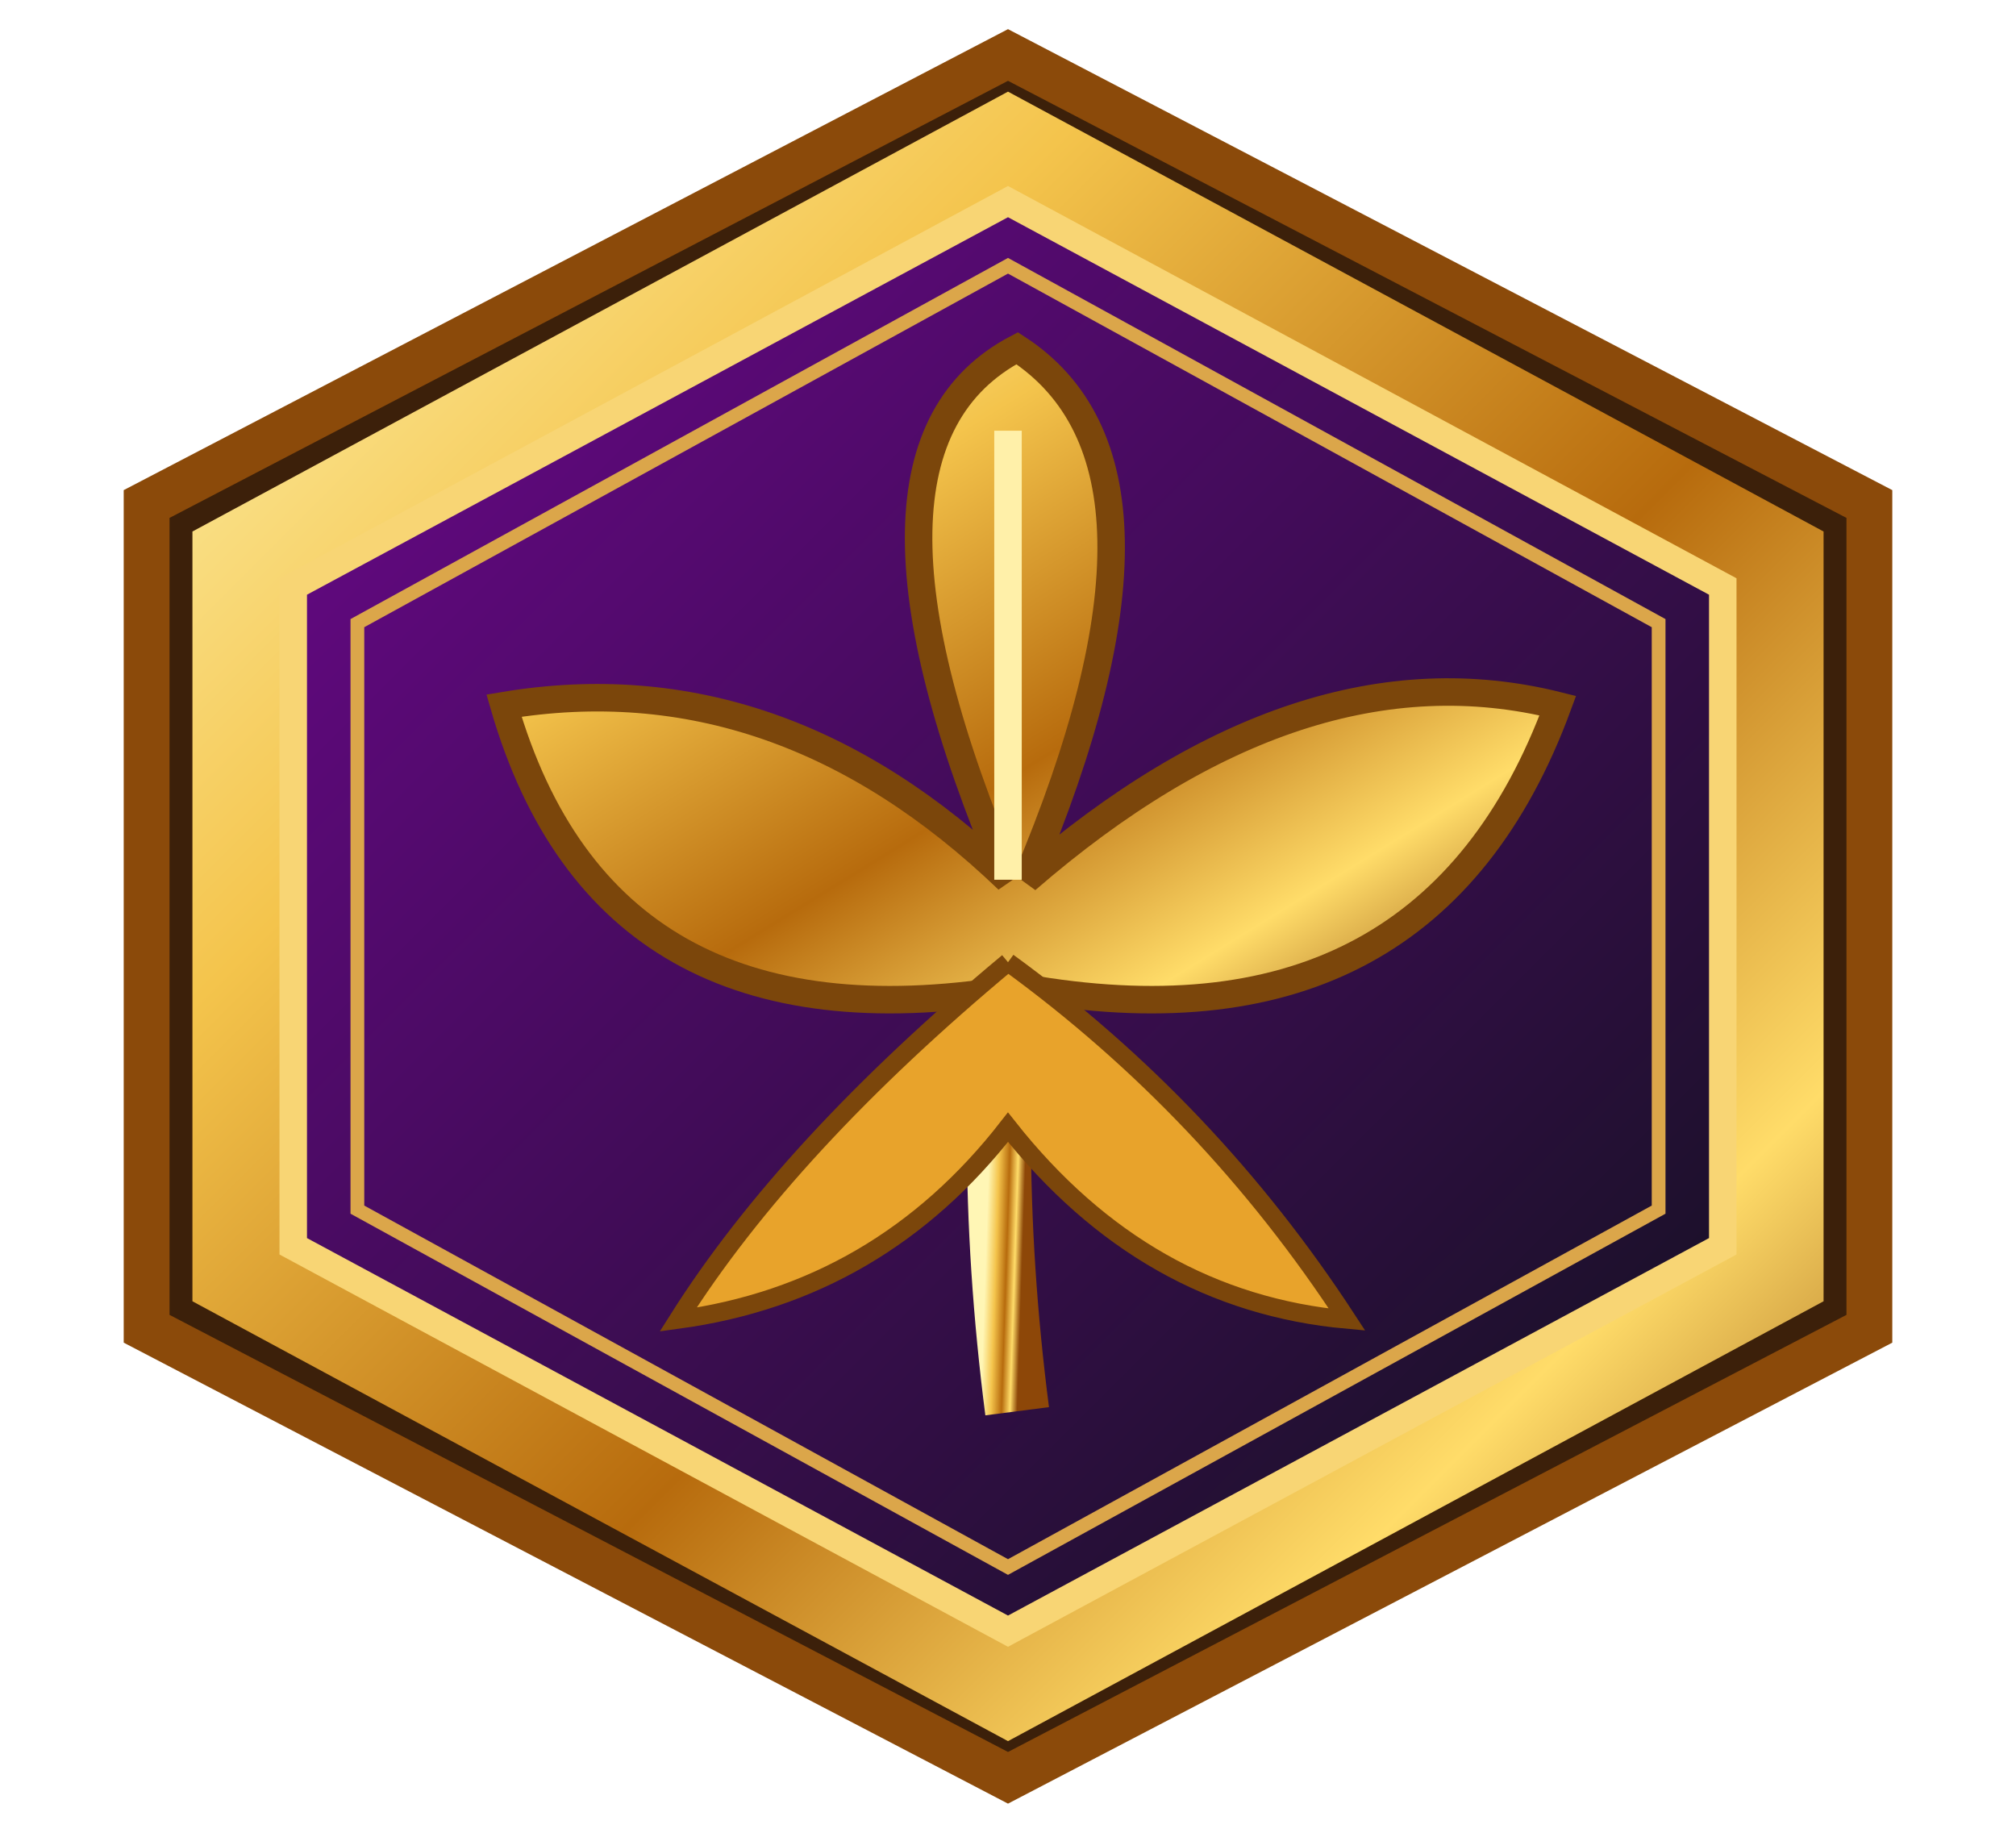
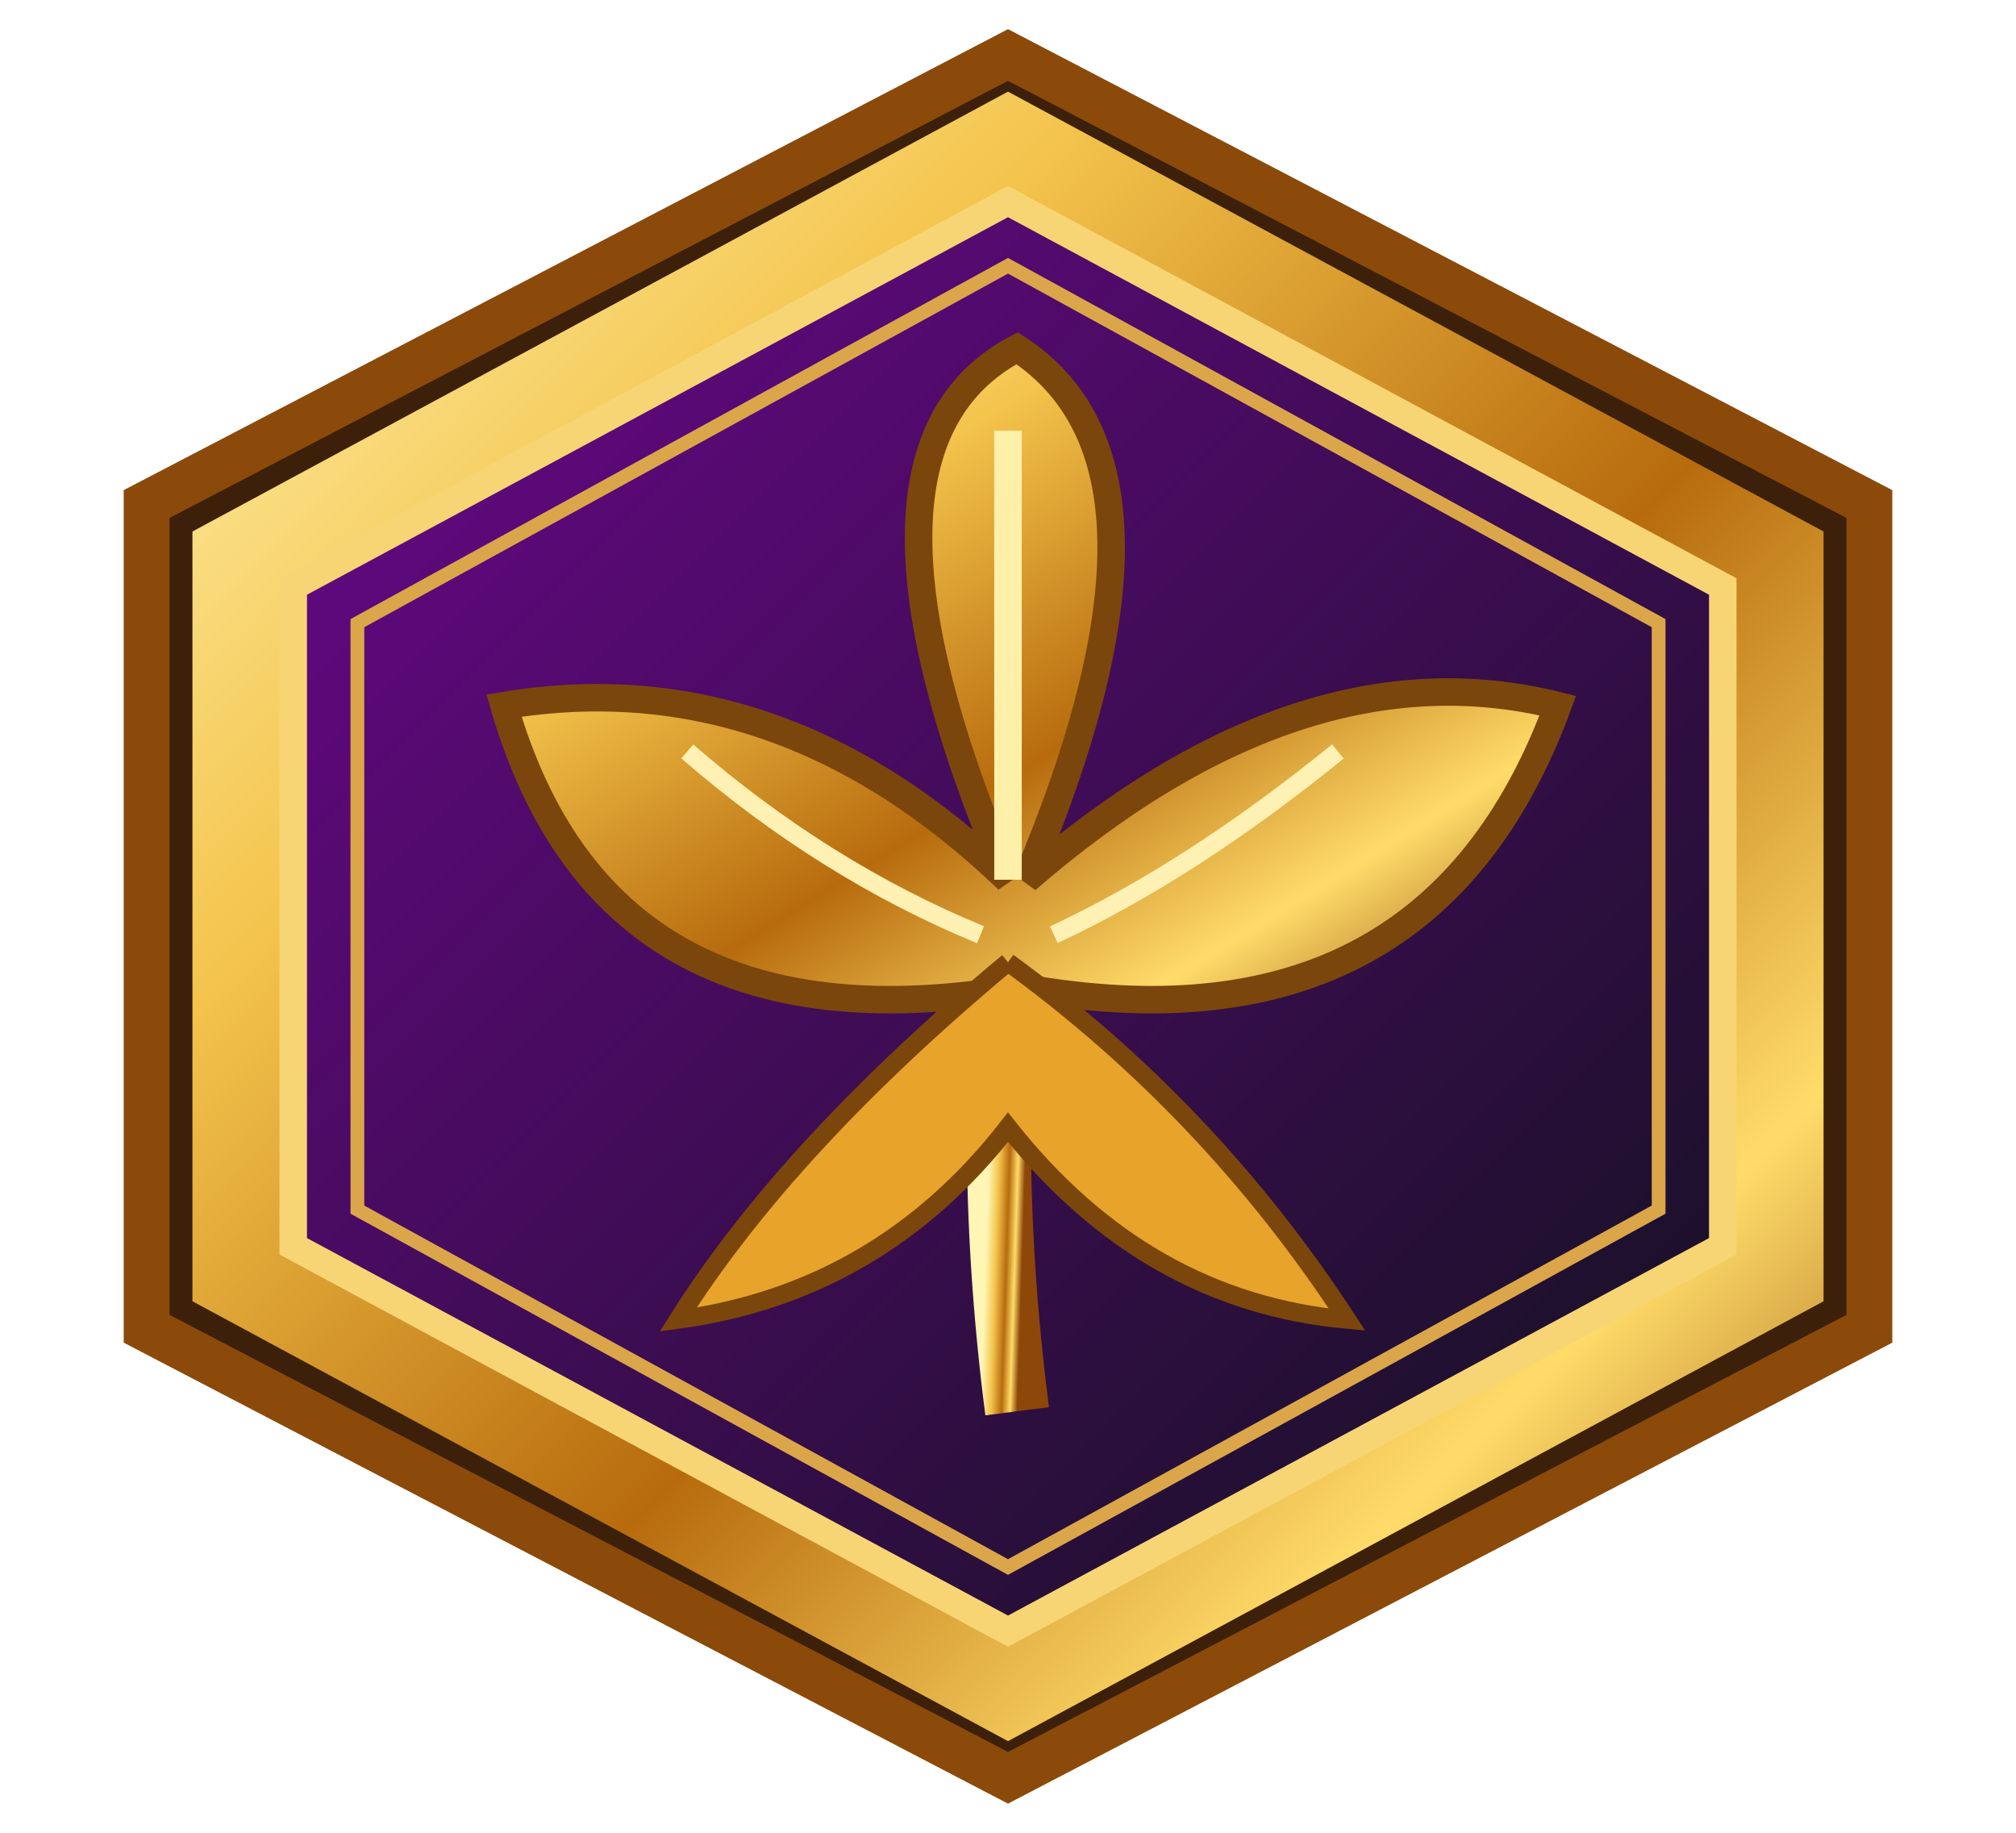
<svg xmlns="http://www.w3.org/2000/svg" viewBox="0 0 220 200" role="img" aria-label="Emblema lirio">
  <defs>
    <linearGradient id="gold" x1="0" y1="0" x2="1" y2="1">
      <stop stop-color="#fff6b5" />
      <stop offset=".28" stop-color="#f4c44c" />
      <stop offset=".57" stop-color="#b76b0d" />
      <stop offset=".8" stop-color="#ffdc69" />
      <stop offset="1" stop-color="#8d4708" />
    </linearGradient>
    <linearGradient id="panel" x1="0" y1="0" x2="1" y2="1">
      <stop stop-color="#6C078C" />
      <stop offset="1" stop-color="#10121c" />
    </linearGradient>
  </defs>
  <path d="M110 6 L204 55 V145 L110 194 L16 145 V55Z" fill="#3c200a" stroke="#8b4a0a" stroke-width="5" />
  <path d="M110 10 L199 58 V142 L110 190 L21 142 V58Z" fill="url(#gold)" />
  <path d="M110 22 L188 64 V136 L110 178 L32 136 V64Z" fill="url(#panel)" stroke="#f8d574" stroke-width="3" />
  <path d="M110 29 L181 68 V132 L110 171 L39 132 V68Z" fill="none" stroke="#dba64a" stroke-width="1.5" />
  <path d="M111 154 Q107 123 111 94" fill="none" stroke="url(#gold)" stroke-width="7" />
  <path d="M110 108 Q66 115 55 77 Q85 72 110 96 Q90 49 111 38 Q131 51 112 96 Q142 70 170 77 Q156 115 113 108Z" fill="url(#gold)" stroke="#7b460b" stroke-width="3" />
  <path d="M110 105 Q86 125 74 144 Q96 141 110 123 Q125 142 147 144 Q132 121 110 105" fill="#e8a32b" stroke="#7b460b" stroke-width="2" />
  <path d="M110 47 V96" stroke="#fff0a9" stroke-width="3" />
+   <path d="M75 82 Q90 95 107 102 M146 82 Q130 95 115 102" fill="none" stroke="#fff0b3" stroke-width="2" />
</svg>
